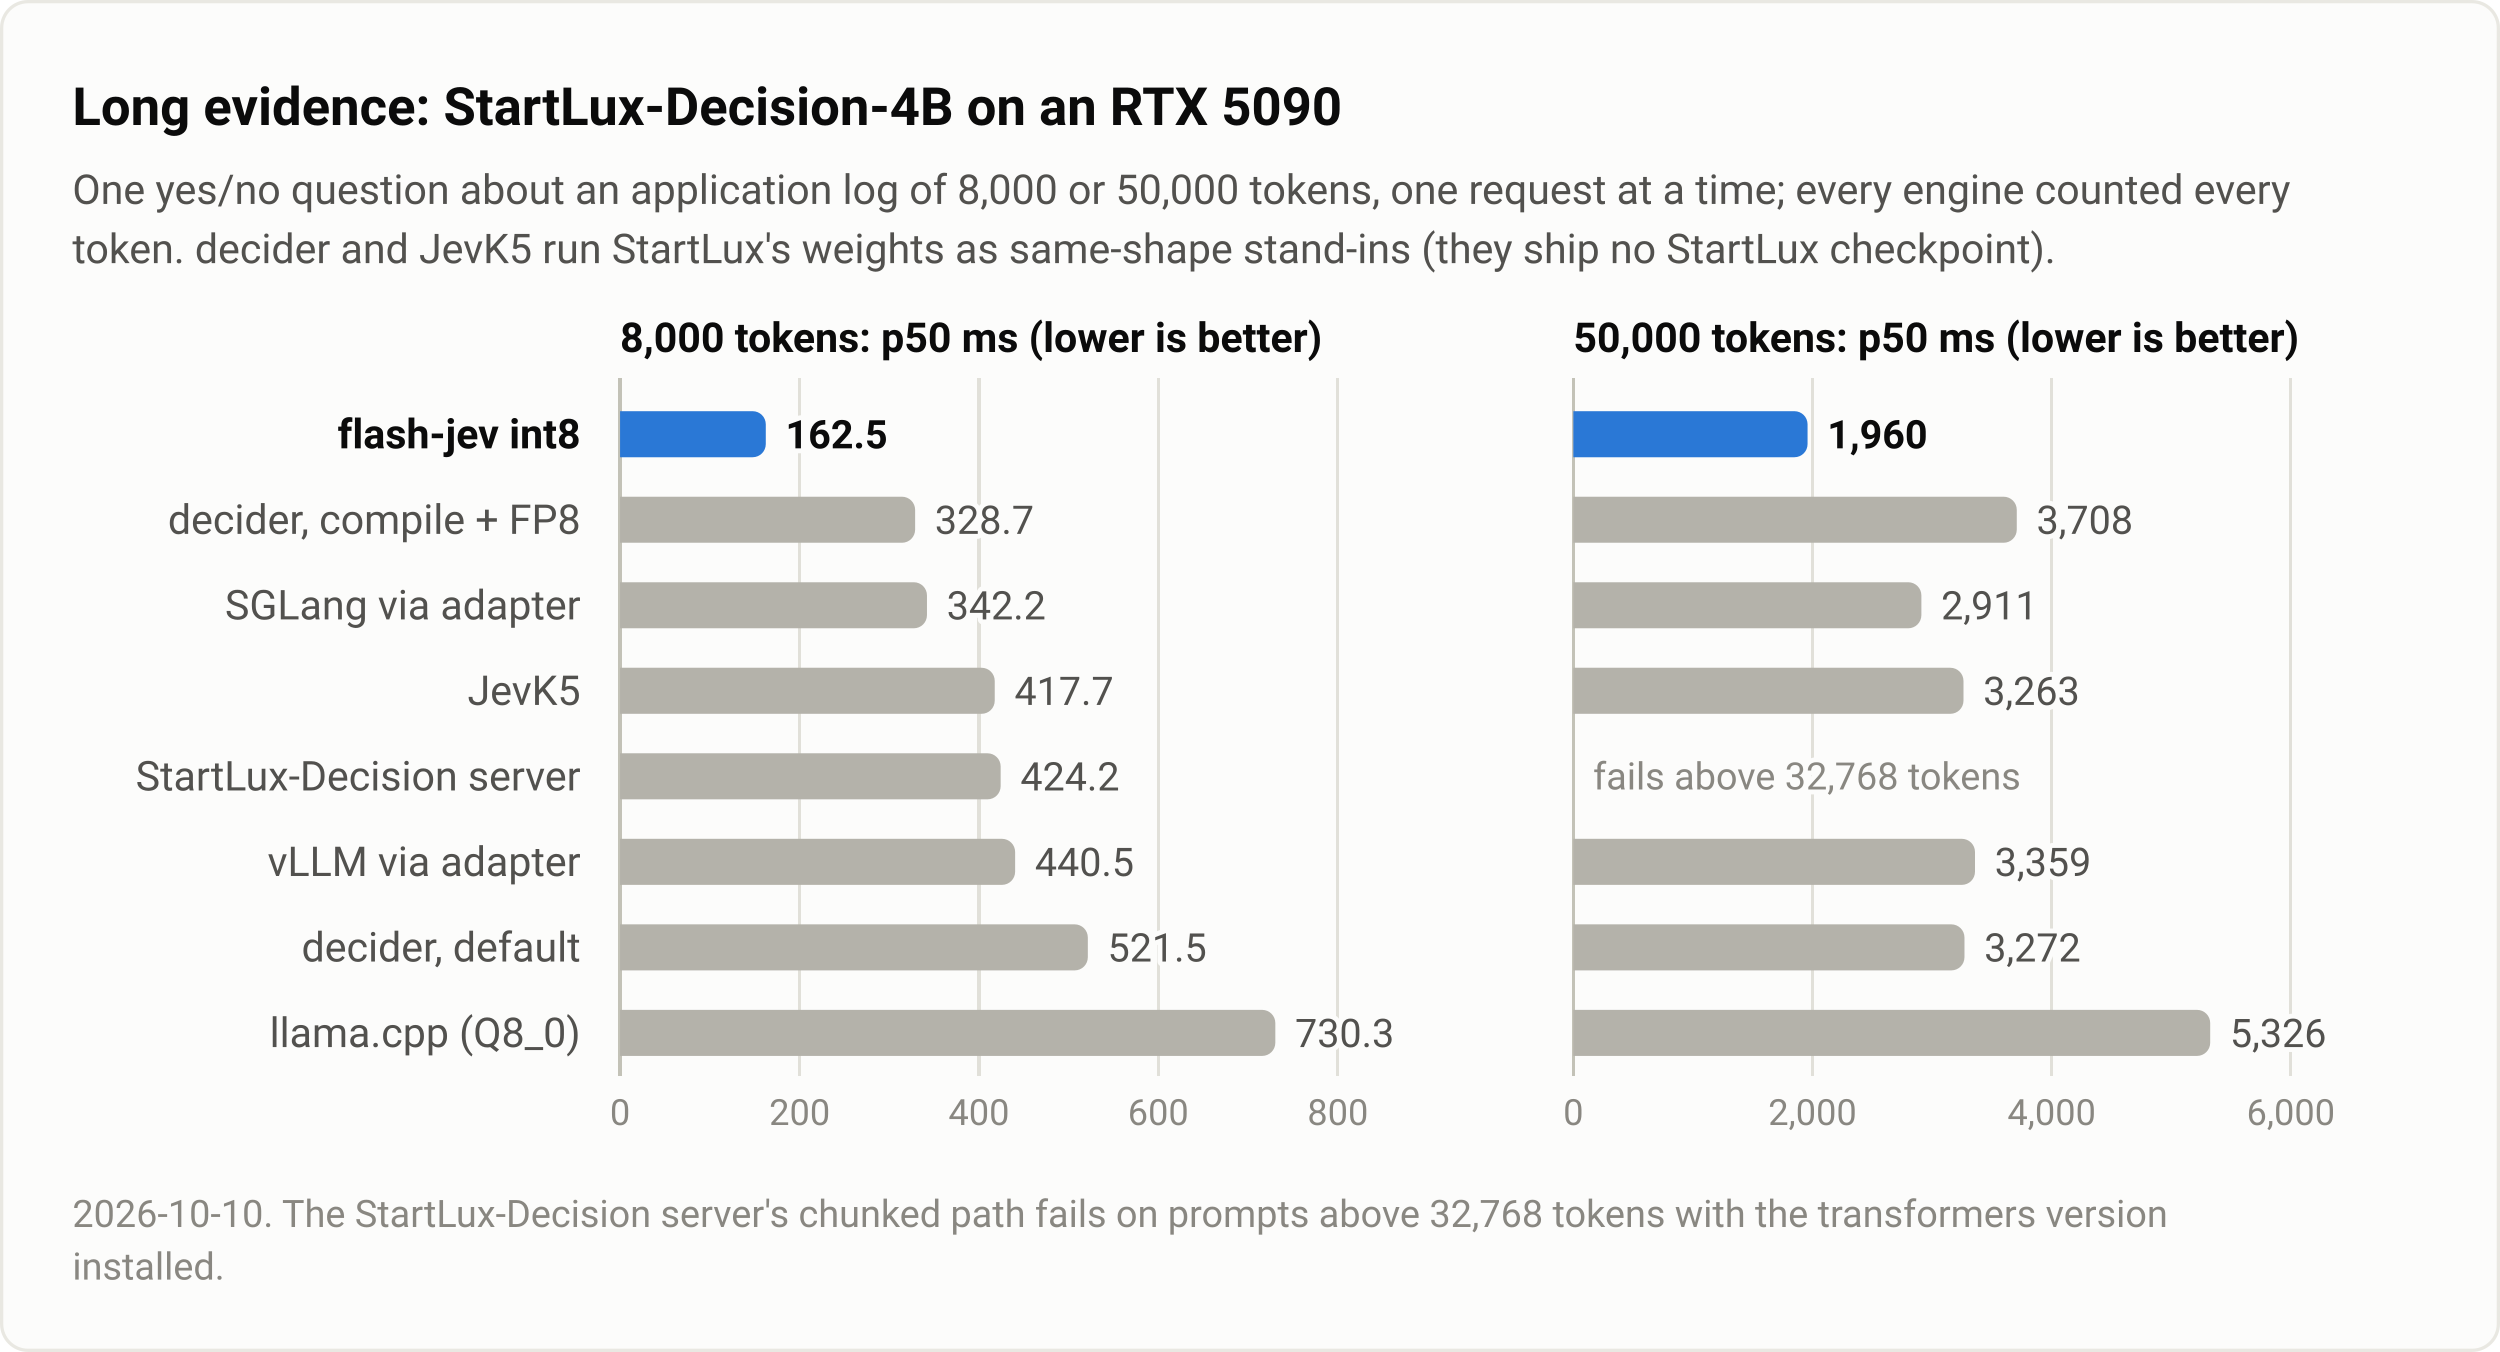
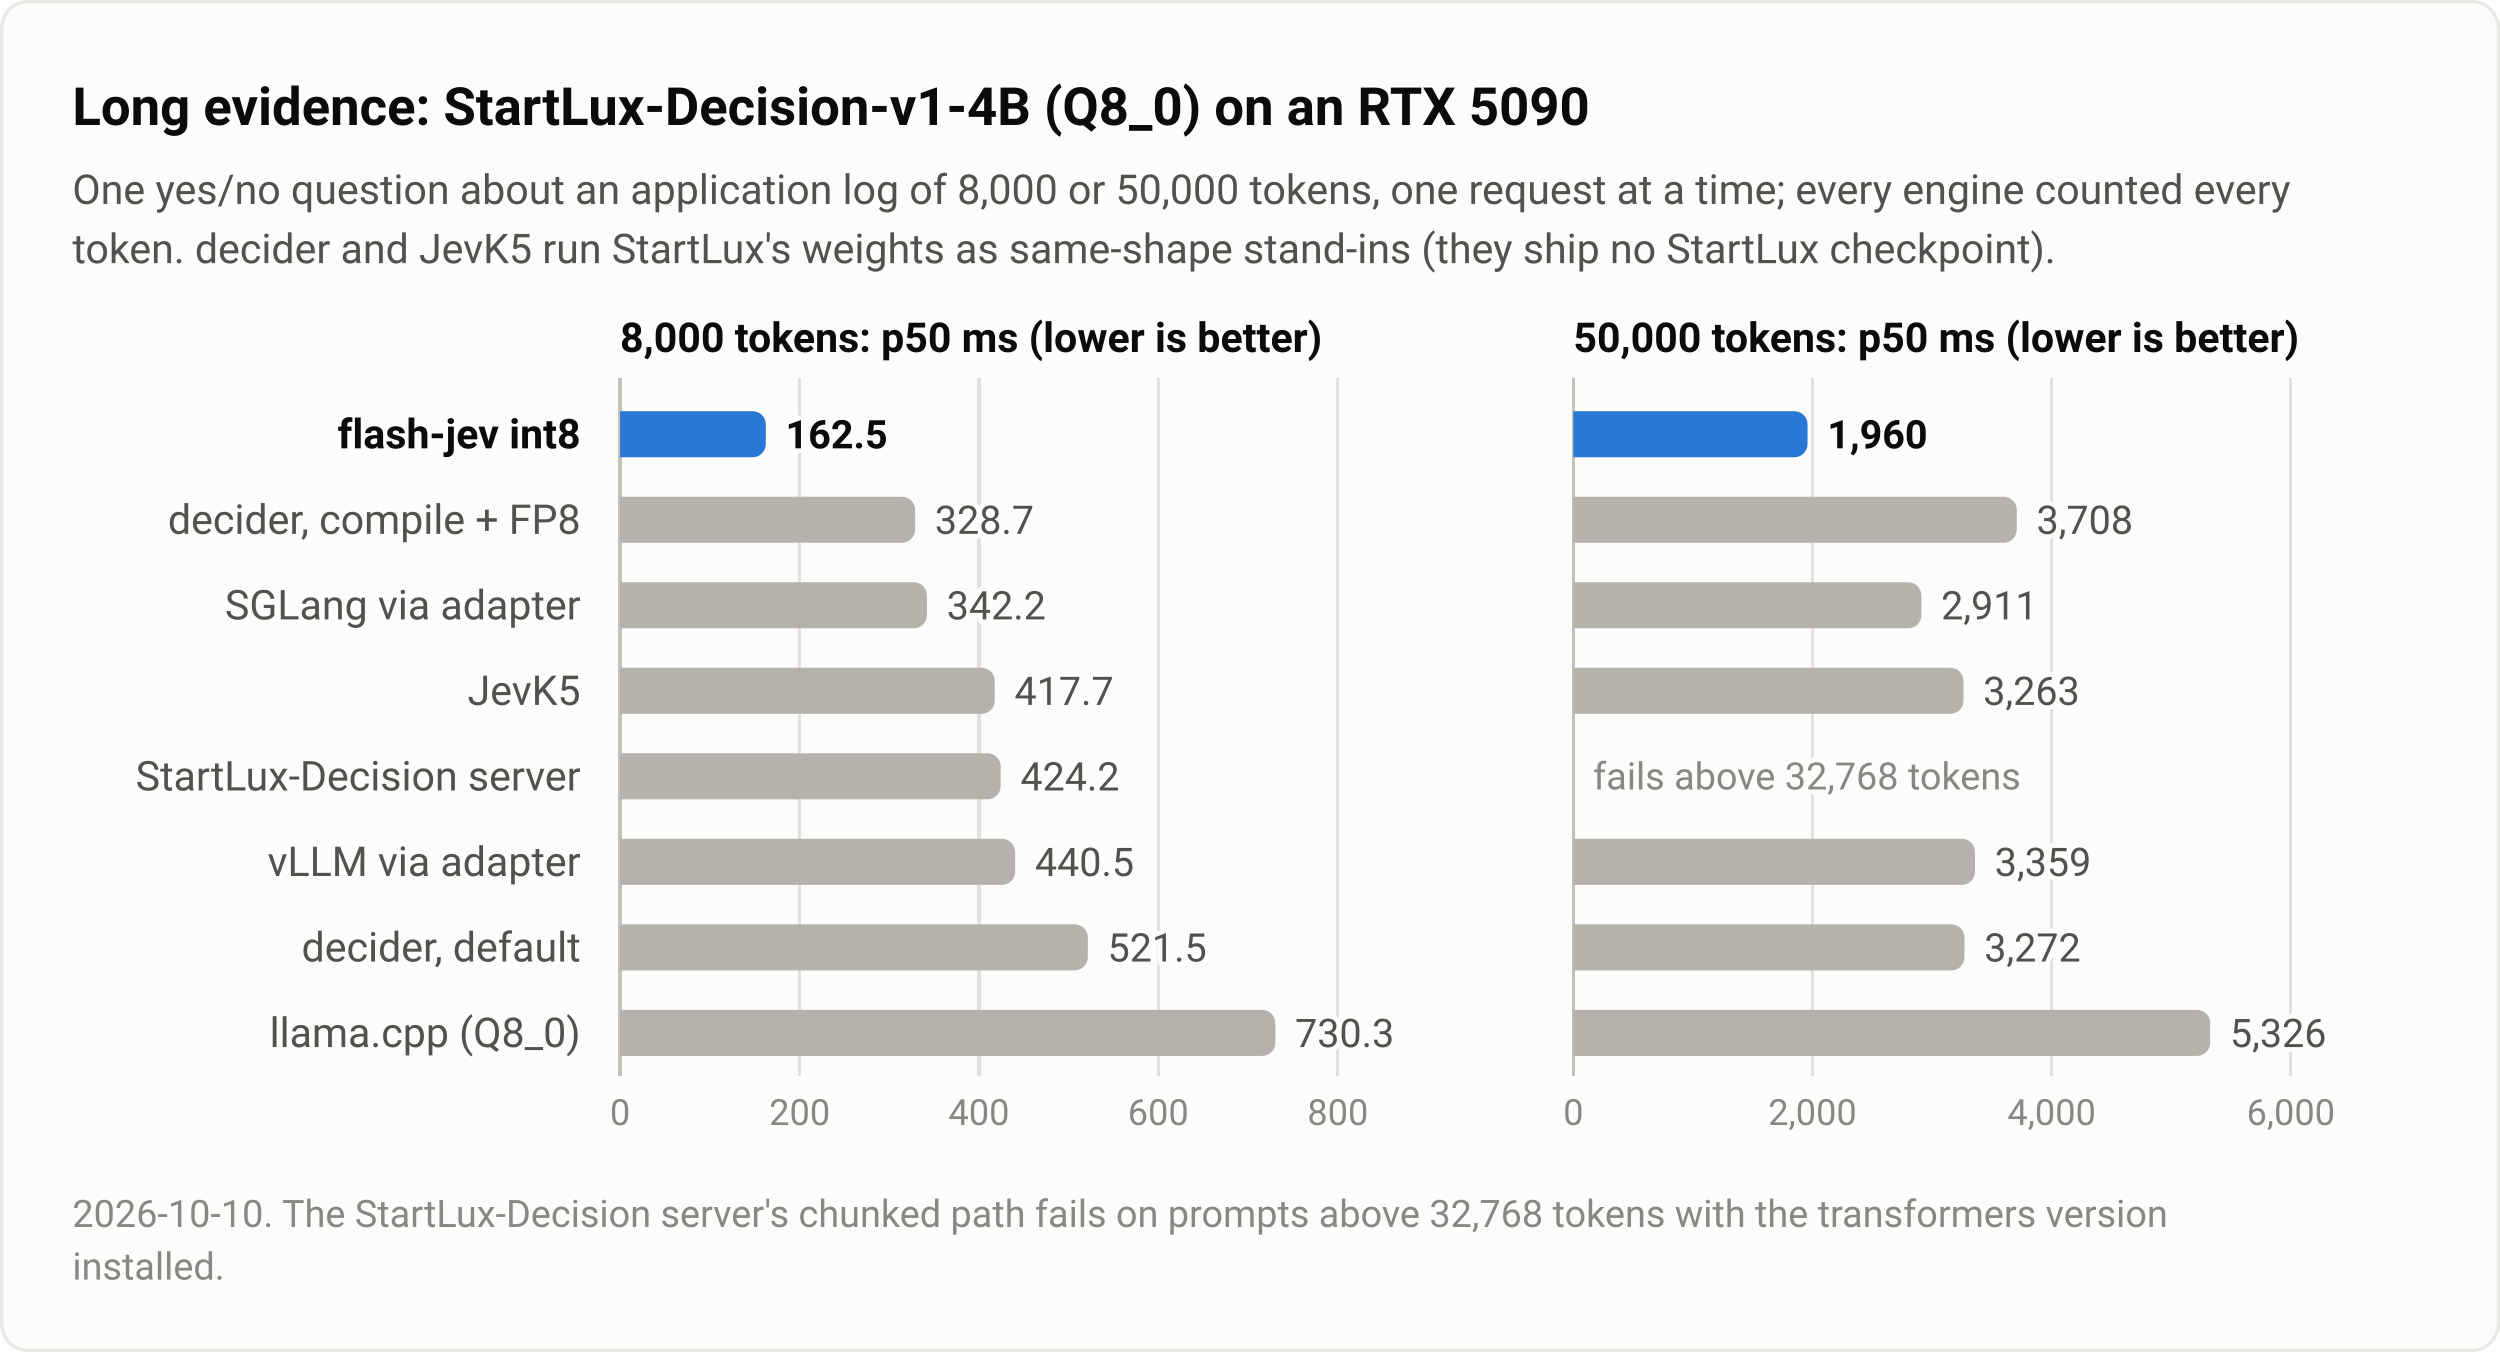
<svg xmlns="http://www.w3.org/2000/svg" width="760" height="411" viewBox="0 0 760 411" role="img" aria-labelledby="title desc" font-family="system-ui, -apple-system, 'Segoe UI', Roboto, 'Helvetica Neue', Arial, sans-serif">
  <rect x="0.5" y="0.5" width="759" height="410" rx="8" fill="#fcfcfb" stroke="#e9e8e2" />
-   <text x="22.0" y="38.0" font-size="16" fill="#0b0b0b" text-anchor="start" font-weight="600">Long evidence: StartLux-Decision-4B on an RTX 5090</text>
+   <text x="22.0" y="38.0" font-size="16" fill="#0b0b0b" text-anchor="start" font-weight="600">Long evidence: StartLux-Decision-v1-4B (Q8_0) on an RTX 5090</text>
  <text x="22.0" y="62.0" font-size="12.5" fill="#52514e" text-anchor="start" font-weight="400">One yes/no question about an application log of 8,000 or 50,000 tokens, one request at a time; every engine counted every</text>
  <text x="22.0" y="80.0" font-size="12.5" fill="#52514e" text-anchor="start" font-weight="400">token. decider and JevK5 run StartLux's weights as same-shape stand-ins (they ship no StartLux checkpoint).</text>
  <text x="188.5" y="107.0" font-size="12.5" fill="#0b0b0b" text-anchor="start" font-weight="600">8,000 tokens: p50 ms (lower is better)</text>
  <text x="188.5" y="342.0" font-size="11" fill="#898781" text-anchor="middle" font-weight="400" style="font-variant-numeric: tabular-nums">0</text>
  <line x1="243.1" y1="115.0" x2="243.1" y2="327.0" stroke="#e1e0d9" stroke-width="1" shape-rendering="crispEdges" />
  <text x="243.1" y="342.0" font-size="11" fill="#898781" text-anchor="middle" font-weight="400" style="font-variant-numeric: tabular-nums">200</text>
  <line x1="297.6" y1="115.0" x2="297.6" y2="327.0" stroke="#e1e0d9" stroke-width="1" shape-rendering="crispEdges" />
  <text x="297.6" y="342.0" font-size="11" fill="#898781" text-anchor="middle" font-weight="400" style="font-variant-numeric: tabular-nums">400</text>
  <line x1="352.1" y1="115.0" x2="352.1" y2="327.0" stroke="#e1e0d9" stroke-width="1" shape-rendering="crispEdges" />
  <text x="352.1" y="342.0" font-size="11" fill="#898781" text-anchor="middle" font-weight="400" style="font-variant-numeric: tabular-nums">600</text>
  <line x1="406.7" y1="115.0" x2="406.7" y2="327.0" stroke="#e1e0d9" stroke-width="1" shape-rendering="crispEdges" />
  <text x="406.7" y="342.0" font-size="11" fill="#898781" text-anchor="middle" font-weight="400" style="font-variant-numeric: tabular-nums">800</text>
  <line x1="188.5" y1="115.0" x2="188.5" y2="327.0" stroke="#c3c2b7" stroke-width="1" shape-rendering="crispEdges" />
  <path d="M188.5,125.0 H228.8 A4.0,4.0 0 0 1 232.8,129.0 V135.0 A4.0,4.0 0 0 1 228.8,139.0 H188.5 Z" fill="#2a78d6" />
  <text x="238.8" y="136.3" font-size="12" fill="#0b0b0b" text-anchor="start" font-weight="600" style="font-variant-numeric: tabular-nums" stroke="#fcfcfb" stroke-width="3" stroke-linejoin="round" paint-order="stroke">162.5</text>
  <path d="M188.5,151.0 H274.2 A4.0,4.0 0 0 1 278.2,155.0 V161.0 A4.0,4.0 0 0 1 274.2,165.0 H188.5 Z" fill="#b4b2aa" />
  <text x="284.2" y="162.3" font-size="12" fill="#52514e" text-anchor="start" font-weight="400" style="font-variant-numeric: tabular-nums" stroke="#fcfcfb" stroke-width="3" stroke-linejoin="round" paint-order="stroke">328.7</text>
  <path d="M188.5,177.0 H277.8 A4.0,4.0 0 0 1 281.8,181.0 V187.0 A4.0,4.0 0 0 1 277.8,191.0 H188.5 Z" fill="#b4b2aa" />
  <text x="287.8" y="188.3" font-size="12" fill="#52514e" text-anchor="start" font-weight="400" style="font-variant-numeric: tabular-nums" stroke="#fcfcfb" stroke-width="3" stroke-linejoin="round" paint-order="stroke">342.2</text>
  <path d="M188.5,203.0 H298.4 A4.0,4.0 0 0 1 302.4,207.0 V213.0 A4.0,4.0 0 0 1 298.4,217.0 H188.5 Z" fill="#b4b2aa" />
  <text x="308.4" y="214.3" font-size="12" fill="#52514e" text-anchor="start" font-weight="400" style="font-variant-numeric: tabular-nums" stroke="#fcfcfb" stroke-width="3" stroke-linejoin="round" paint-order="stroke">417.7</text>
  <path d="M188.5,229.0 H300.2 A4.0,4.0 0 0 1 304.2,233.0 V239.0 A4.0,4.0 0 0 1 300.2,243.0 H188.5 Z" fill="#b4b2aa" />
  <text x="310.2" y="240.3" font-size="12" fill="#52514e" text-anchor="start" font-weight="400" style="font-variant-numeric: tabular-nums" stroke="#fcfcfb" stroke-width="3" stroke-linejoin="round" paint-order="stroke">424.2</text>
  <path d="M188.5,255.0 H304.6 A4.0,4.0 0 0 1 308.6,259.0 V265.0 A4.0,4.0 0 0 1 304.6,269.0 H188.5 Z" fill="#b4b2aa" />
  <text x="314.6" y="266.3" font-size="12" fill="#52514e" text-anchor="start" font-weight="400" style="font-variant-numeric: tabular-nums" stroke="#fcfcfb" stroke-width="3" stroke-linejoin="round" paint-order="stroke">440.5</text>
  <path d="M188.5,281.0 H326.7 A4.0,4.0 0 0 1 330.7,285.0 V291.0 A4.0,4.0 0 0 1 326.7,295.0 H188.5 Z" fill="#b4b2aa" />
  <text x="336.7" y="292.3" font-size="12" fill="#52514e" text-anchor="start" font-weight="400" style="font-variant-numeric: tabular-nums" stroke="#fcfcfb" stroke-width="3" stroke-linejoin="round" paint-order="stroke">521.5</text>
  <path d="M188.5,307.0 H383.7 A4.0,4.0 0 0 1 387.7,311.0 V317.0 A4.0,4.0 0 0 1 383.7,321.0 H188.5 Z" fill="#b4b2aa" />
  <text x="393.7" y="318.3" font-size="12" fill="#52514e" text-anchor="start" font-weight="400" style="font-variant-numeric: tabular-nums" stroke="#fcfcfb" stroke-width="3" stroke-linejoin="round" paint-order="stroke">730.3</text>
  <text x="478.3" y="107.0" font-size="12.5" fill="#0b0b0b" text-anchor="start" font-weight="600">50,000 tokens: p50 ms (lower is better)</text>
  <text x="478.3" y="342.0" font-size="11" fill="#898781" text-anchor="middle" font-weight="400" style="font-variant-numeric: tabular-nums">0</text>
  <line x1="551.0" y1="115.0" x2="551.0" y2="327.0" stroke="#e1e0d9" stroke-width="1" shape-rendering="crispEdges" />
  <text x="551.0" y="342.0" font-size="11" fill="#898781" text-anchor="middle" font-weight="400" style="font-variant-numeric: tabular-nums">2,000</text>
  <line x1="623.7" y1="115.0" x2="623.7" y2="327.0" stroke="#e1e0d9" stroke-width="1" shape-rendering="crispEdges" />
  <text x="623.7" y="342.0" font-size="11" fill="#898781" text-anchor="middle" font-weight="400" style="font-variant-numeric: tabular-nums">4,000</text>
  <line x1="696.4" y1="115.0" x2="696.4" y2="327.0" stroke="#e1e0d9" stroke-width="1" shape-rendering="crispEdges" />
  <text x="696.4" y="342.0" font-size="11" fill="#898781" text-anchor="middle" font-weight="400" style="font-variant-numeric: tabular-nums">6,000</text>
  <line x1="478.3" y1="115.0" x2="478.3" y2="327.0" stroke="#c3c2b7" stroke-width="1" shape-rendering="crispEdges" />
  <path d="M478.3,125.0 H545.5 A4.0,4.0 0 0 1 549.5,129.0 V135.0 A4.0,4.0 0 0 1 545.5,139.0 H478.3 Z" fill="#2a78d6" />
  <text x="555.5" y="136.3" font-size="12" fill="#0b0b0b" text-anchor="start" font-weight="600" style="font-variant-numeric: tabular-nums" stroke="#fcfcfb" stroke-width="3" stroke-linejoin="round" paint-order="stroke">1,960</text>
  <path d="M478.3,151.0 H609.1 A4.0,4.0 0 0 1 613.1,155.0 V161.0 A4.0,4.0 0 0 1 609.1,165.0 H478.3 Z" fill="#b4b2aa" />
  <text x="619.1" y="162.3" font-size="12" fill="#52514e" text-anchor="start" font-weight="400" style="font-variant-numeric: tabular-nums" stroke="#fcfcfb" stroke-width="3" stroke-linejoin="round" paint-order="stroke">3,708</text>
  <path d="M478.3,177.0 H580.1 A4.0,4.0 0 0 1 584.1,181.0 V187.0 A4.0,4.0 0 0 1 580.1,191.0 H478.3 Z" fill="#b4b2aa" />
  <text x="590.1" y="188.3" font-size="12" fill="#52514e" text-anchor="start" font-weight="400" style="font-variant-numeric: tabular-nums" stroke="#fcfcfb" stroke-width="3" stroke-linejoin="round" paint-order="stroke">2,911</text>
  <path d="M478.3,203.0 H592.9 A4.0,4.0 0 0 1 596.9,207.0 V213.0 A4.0,4.0 0 0 1 592.9,217.0 H478.3 Z" fill="#b4b2aa" />
  <text x="602.9" y="214.3" font-size="12" fill="#52514e" text-anchor="start" font-weight="400" style="font-variant-numeric: tabular-nums" stroke="#fcfcfb" stroke-width="3" stroke-linejoin="round" paint-order="stroke">3,263</text>
  <text x="484.3" y="240.0" font-size="11.5" fill="#898781" text-anchor="start" font-weight="400" stroke="#fcfcfb" stroke-width="3" stroke-linejoin="round" paint-order="stroke">fails above 32,768 tokens</text>
  <path d="M478.3,255.0 H596.4 A4.0,4.0 0 0 1 600.4,259.0 V265.0 A4.0,4.0 0 0 1 596.4,269.0 H478.3 Z" fill="#b4b2aa" />
  <text x="606.4" y="266.3" font-size="12" fill="#52514e" text-anchor="start" font-weight="400" style="font-variant-numeric: tabular-nums" stroke="#fcfcfb" stroke-width="3" stroke-linejoin="round" paint-order="stroke">3,359</text>
  <path d="M478.3,281.0 H593.2 A4.0,4.0 0 0 1 597.2,285.0 V291.0 A4.0,4.0 0 0 1 593.2,295.0 H478.3 Z" fill="#b4b2aa" />
  <text x="603.2" y="292.3" font-size="12" fill="#52514e" text-anchor="start" font-weight="400" style="font-variant-numeric: tabular-nums" stroke="#fcfcfb" stroke-width="3" stroke-linejoin="round" paint-order="stroke">3,272</text>
  <path d="M478.3,307.0 H667.9 A4.0,4.0 0 0 1 671.9,311.0 V317.0 A4.0,4.0 0 0 1 667.9,321.0 H478.3 Z" fill="#b4b2aa" />
  <text x="677.9" y="318.3" font-size="12" fill="#52514e" text-anchor="start" font-weight="400" style="font-variant-numeric: tabular-nums" stroke="#fcfcfb" stroke-width="3" stroke-linejoin="round" paint-order="stroke">5,326</text>
  <text x="176.5" y="136.3" font-size="12.5" fill="#0b0b0b" text-anchor="end" font-weight="600">flash-jev int8</text>
  <text x="176.5" y="162.3" font-size="12.5" fill="#52514e" text-anchor="end" font-weight="400">decider, compile + FP8</text>
  <text x="176.5" y="188.3" font-size="12.5" fill="#52514e" text-anchor="end" font-weight="400">SGLang via adapter</text>
  <text x="176.5" y="214.3" font-size="12.5" fill="#52514e" text-anchor="end" font-weight="400">JevK5</text>
  <text x="176.5" y="240.3" font-size="12.5" fill="#52514e" text-anchor="end" font-weight="400">StartLux-Decision server</text>
  <text x="176.5" y="266.3" font-size="12.5" fill="#52514e" text-anchor="end" font-weight="400">vLLM via adapter</text>
  <text x="176.5" y="292.3" font-size="12.5" fill="#52514e" text-anchor="end" font-weight="400">decider, default</text>
  <text x="176.5" y="318.3" font-size="12.5" fill="#52514e" text-anchor="end" font-weight="400">llama.cpp (Q8_0)</text>
  <text x="22.0" y="373.0" font-size="11.5" fill="#898781" text-anchor="start" font-weight="400">2026-10-10. The StartLux-Decision server's chunked path fails on prompts above 32,768 tokens with the transformers version</text>
  <text x="22.0" y="389.0" font-size="11.5" fill="#898781" text-anchor="start" font-weight="400">installed.</text>
</svg>
